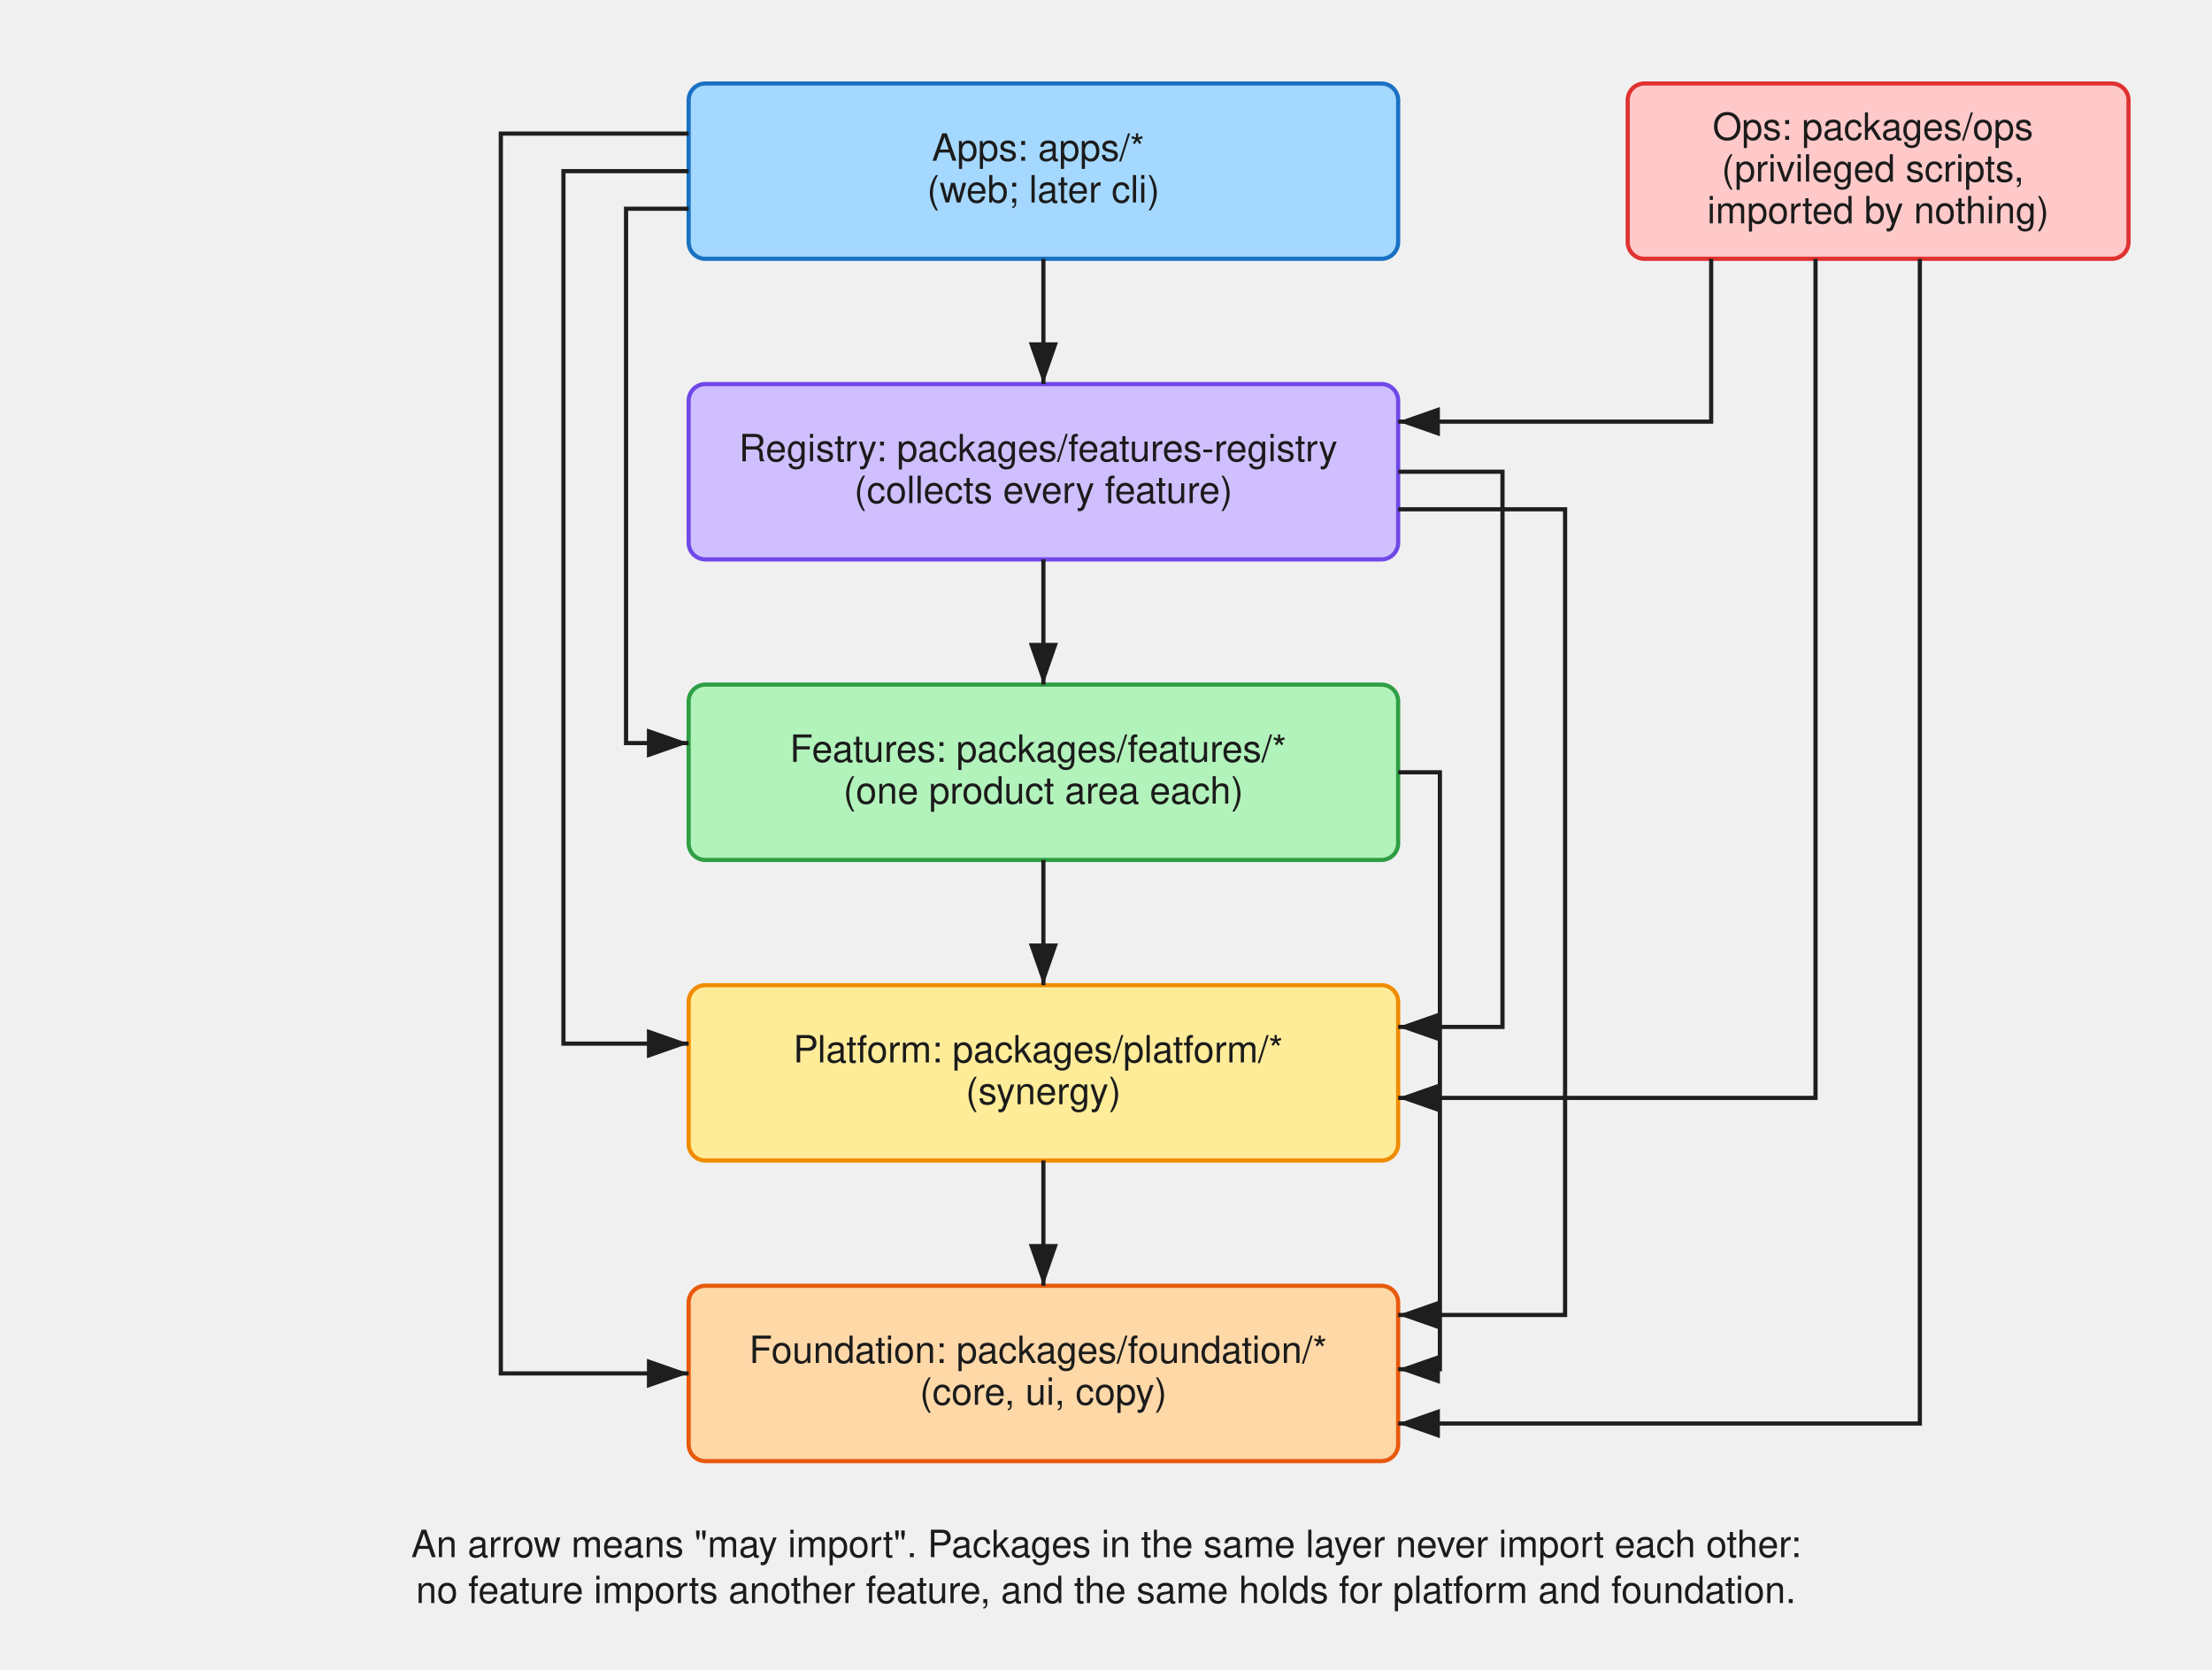
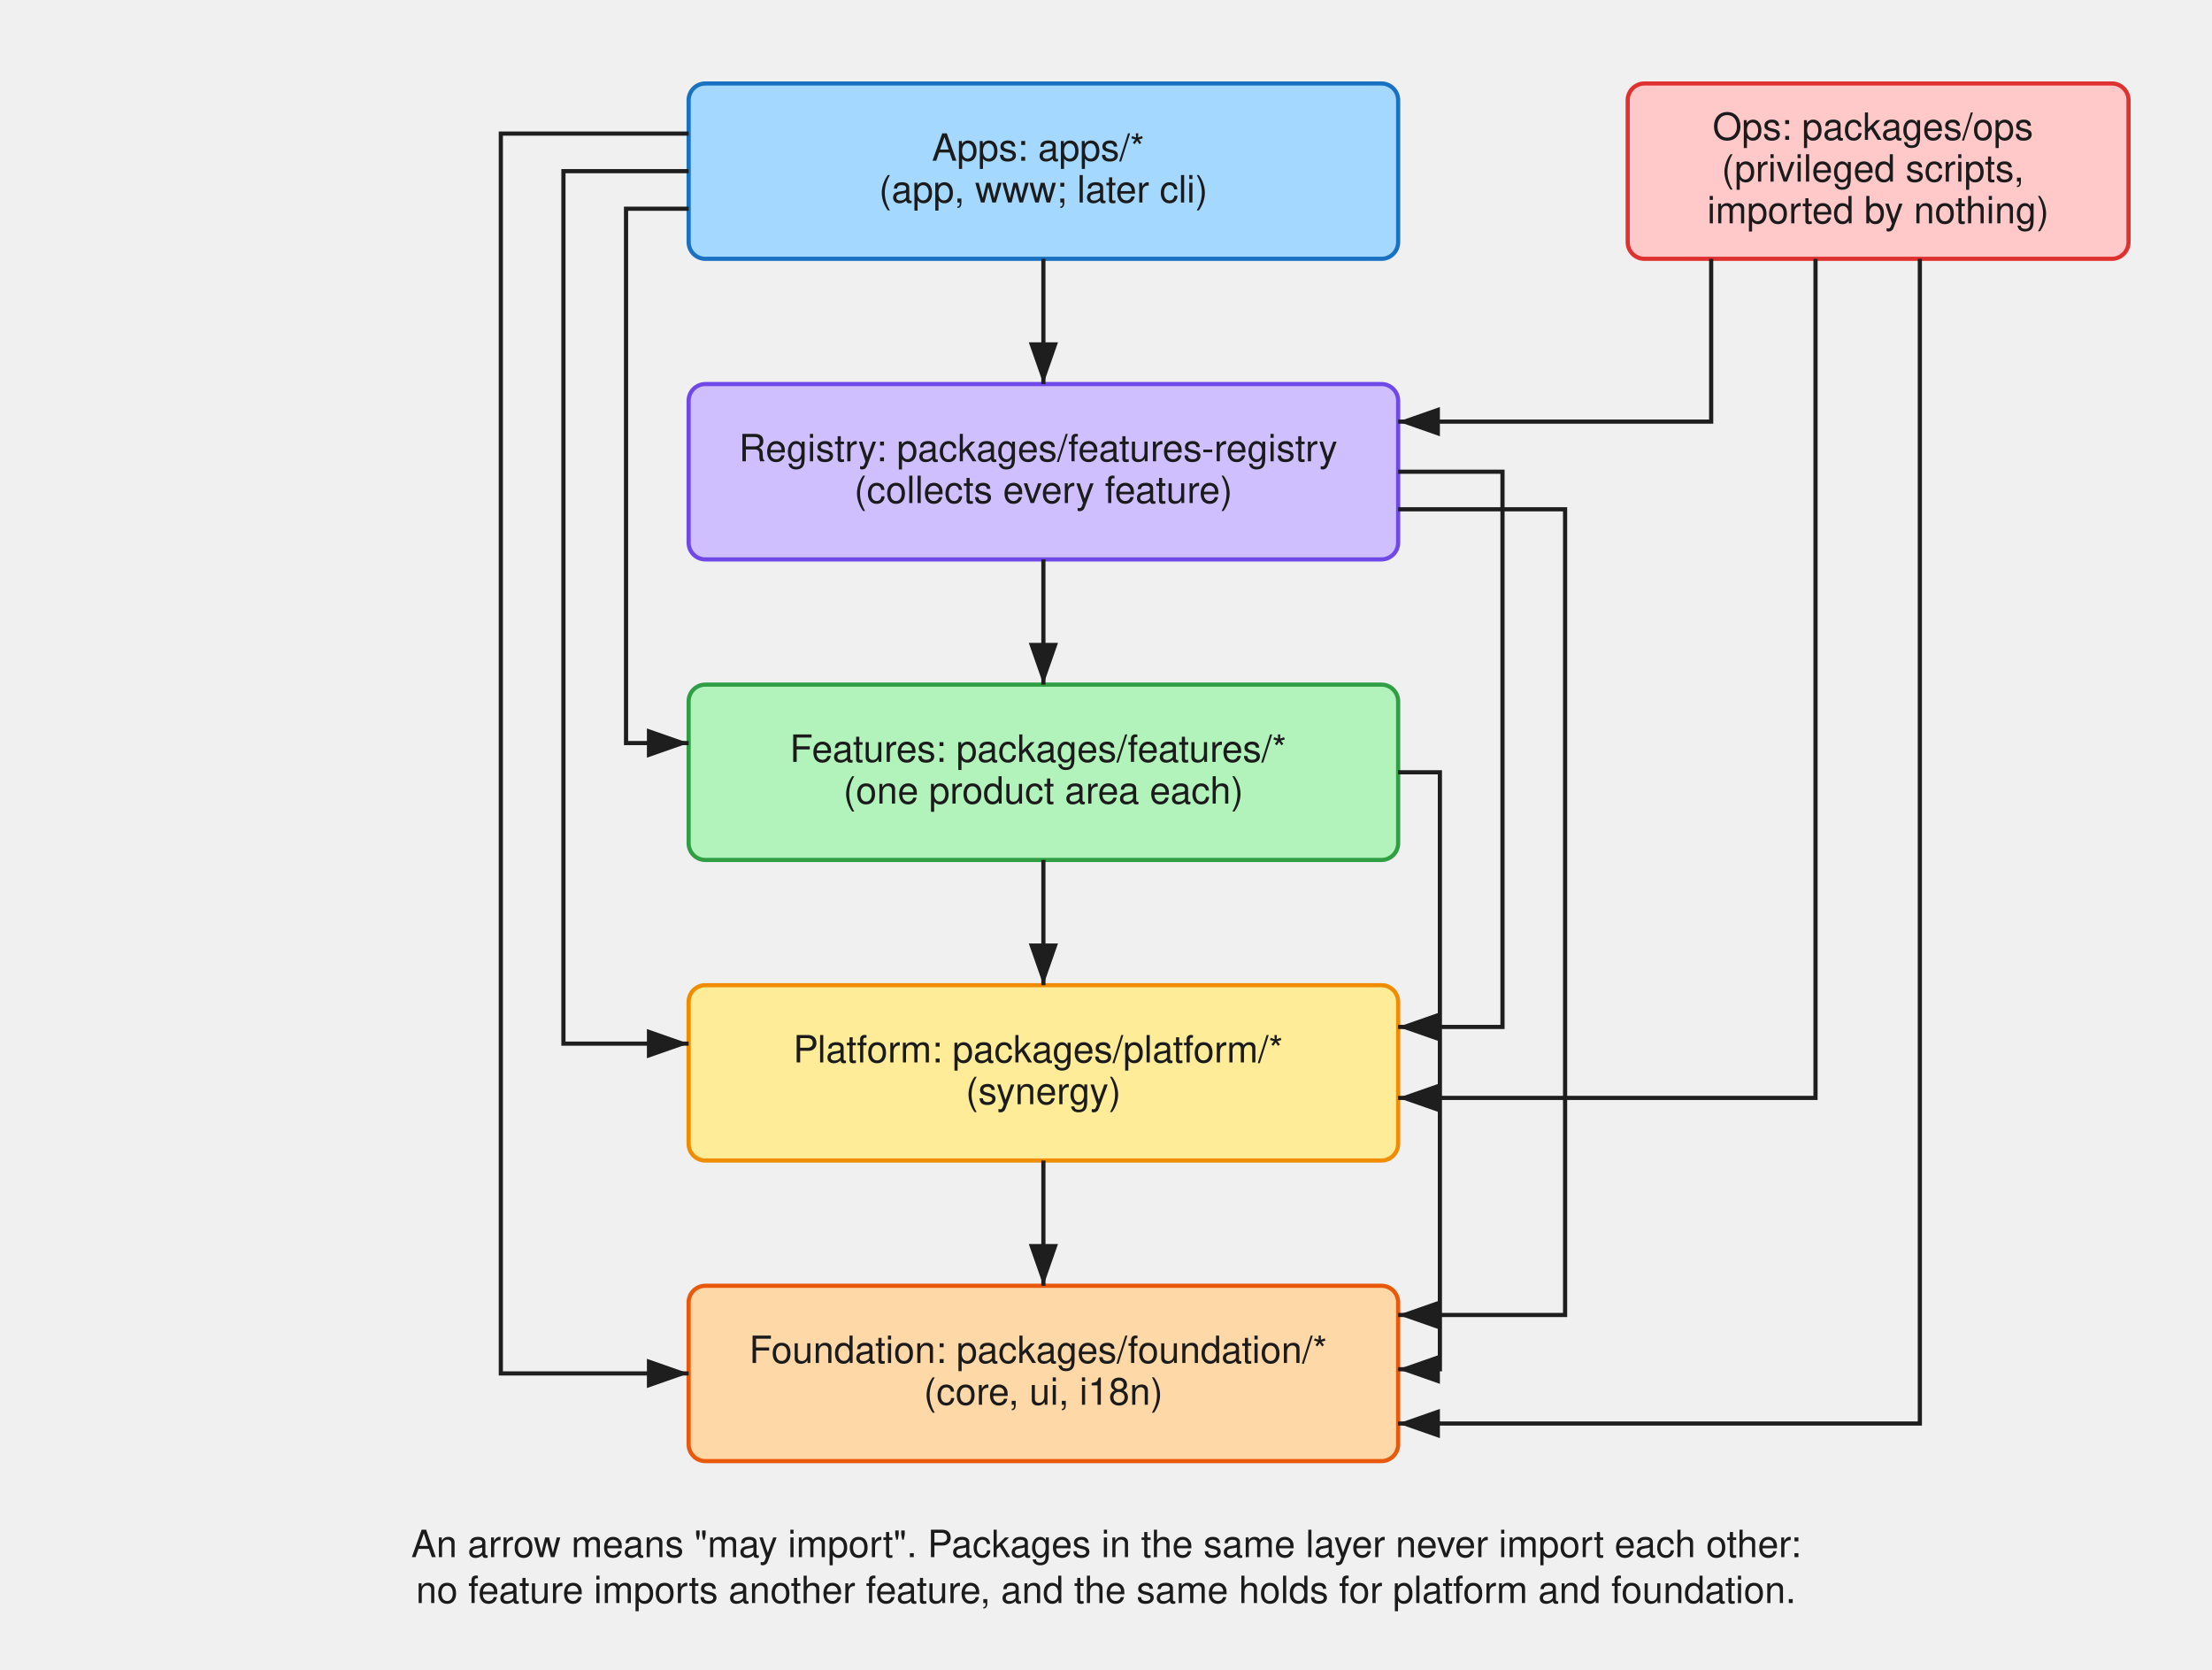
<svg xmlns="http://www.w3.org/2000/svg" viewBox="0 0 1060 800" width="1060" height="800">
  <style>
    /* Follows the reader's light or dark setting, like the rest of arkive. */
    [fill="#ffffff"] { fill: none; }
    text[fill] { fill: #1b1b1b; font-size: 18px; font-family: system-ui, -apple-system, "Segoe UI", Helvetica, Arial, sans-serif; }
    @media (prefers-color-scheme: dark) {
      [fill="#a5d8ff"] { fill: #173452; }
      [stroke="#a5d8ff"] { stroke: #173452; }
      [fill="#b2f2bb"] { fill: #173a22; }
      [stroke="#b2f2bb"] { stroke: #173a22; }
      [fill="#d0bfff"] { fill: #2b2350; }
      [stroke="#d0bfff"] { stroke: #2b2350; }
      [fill="#dee2e6"] { fill: #2a2d31; }
      [stroke="#dee2e6"] { stroke: #2a2d31; }
      [fill="#ffc9c9"] { fill: #47201f; }
      [stroke="#ffc9c9"] { stroke: #47201f; }
      [fill="#ffd8a8"] { fill: #45290f; }
      [stroke="#ffd8a8"] { stroke: #45290f; }
      [fill="#ffec99"] { fill: #3f3610; }
      [stroke="#ffec99"] { stroke: #3f3610; }
      [fill="#f8f9fa"] { fill: #1a1b1d; }
      [stroke="#f8f9fa"] { stroke: #1a1b1d; }
      [fill="#1971c2"] { fill: #4dabf7; }
      [stroke="#1971c2"] { stroke: #4dabf7; }
      [fill="#2f9e44"] { fill: #51cf66; }
      [stroke="#2f9e44"] { stroke: #51cf66; }
      [fill="#7048e8"] { fill: #9775fa; }
      [stroke="#7048e8"] { stroke: #9775fa; }
      [fill="#495057"] { fill: #adb5bd; }
      [stroke="#495057"] { stroke: #adb5bd; }
      [fill="#e03131"] { fill: #ff8787; }
      [stroke="#e03131"] { stroke: #ff8787; }
      [fill="#e8590c"] { fill: #ff922b; }
      [stroke="#e8590c"] { stroke: #ff922b; }
      [fill="#f08c00"] { fill: #fcc419; }
      [stroke="#f08c00"] { stroke: #fcc419; }
      [fill="#1e1e1e"] { fill: #e9e9e7; }
      [stroke="#1e1e1e"] { stroke: #e9e9e7; }
      text[fill] { fill: #e9e9e7; }
    }
  </style>
  <defs>
    <marker id="arrowhead" markerWidth="10" markerHeight="7" refX="10" refY="3.5" orient="auto">
      <polygon points="0 0, 10 3.5, 0 7" fill="#1e1e1e" />
    </marker>
  </defs>
  <rect x="0" y="0" width="1060" height="800" fill="#ffffff" />
  <rect x="330" y="40" width="340" height="84" rx="8" ry="8" fill="#a5d8ff" stroke="#1971c2" stroke-width="2" opacity="1" />
  <rect x="330" y="184" width="340" height="84" rx="8" ry="8" fill="#d0bfff" stroke="#7048e8" stroke-width="2" opacity="1" />
  <rect x="330" y="328" width="340" height="84" rx="8" ry="8" fill="#b2f2bb" stroke="#2f9e44" stroke-width="2" opacity="1" />
  <rect x="330" y="472" width="340" height="84" rx="8" ry="8" fill="#ffec99" stroke="#f08c00" stroke-width="2" opacity="1" />
  <rect x="330" y="616" width="340" height="84" rx="8" ry="8" fill="#ffd8a8" stroke="#e8590c" stroke-width="2" opacity="1" />
  <rect x="780" y="40" width="240" height="84" rx="8" ry="8" fill="#ffc9c9" stroke="#e03131" stroke-width="2" opacity="1" />
  <polyline points="500.0,124 500.0,184" fill="none" stroke="#1e1e1e" stroke-width="2" marker-end="url(#arrowhead)" />
  <polyline points="500.0,268 500.0,328" fill="none" stroke="#1e1e1e" stroke-width="2" marker-end="url(#arrowhead)" />
  <polyline points="500.0,412 500.0,472" fill="none" stroke="#1e1e1e" stroke-width="2" marker-end="url(#arrowhead)" />
  <polyline points="500.0,556 500.0,616" fill="none" stroke="#1e1e1e" stroke-width="2" marker-end="url(#arrowhead)" />
  <polyline points="330,100 300,100 300,356 330,356" fill="none" stroke="#1e1e1e" stroke-width="2" marker-end="url(#arrowhead)" />
  <polyline points="330,82 270,82 270,500 330,500" fill="none" stroke="#1e1e1e" stroke-width="2" marker-end="url(#arrowhead)" />
  <polyline points="330,64 240,64 240,658 330,658" fill="none" stroke="#1e1e1e" stroke-width="2" marker-end="url(#arrowhead)" />
  <polyline points="670,370 690,370 690,656 670,656" fill="none" stroke="#1e1e1e" stroke-width="2" marker-end="url(#arrowhead)" />
  <polyline points="670,226 720,226 720,492 670,492" fill="none" stroke="#1e1e1e" stroke-width="2" marker-end="url(#arrowhead)" />
  <polyline points="670,244 750,244 750,630 670,630" fill="none" stroke="#1e1e1e" stroke-width="2" marker-end="url(#arrowhead)" />
  <polyline points="820,124 820,202 670,202" fill="none" stroke="#1e1e1e" stroke-width="2" marker-end="url(#arrowhead)" />
  <polyline points="870,124 870,526 670,526" fill="none" stroke="#1e1e1e" stroke-width="2" marker-end="url(#arrowhead)" />
  <polyline points="920,124 920,682 670,682" fill="none" stroke="#1e1e1e" stroke-width="2" marker-end="url(#arrowhead)" />
  <text x="500.0" y="77.0" font-family="Virgil, Segoe UI Emoji, Helvetica, Arial, sans-serif" font-size="16" fill="#1971c2" text-anchor="middle">
    <tspan x="500.0" dy="0">Apps: apps/*</tspan>
-     <tspan x="500.0" dy="20">(web; later cli)</tspan>
+     <tspan x="500.0" dy="20">(app, www; later cli)</tspan>
  </text>
  <text x="500.0" y="221.0" font-family="Virgil, Segoe UI Emoji, Helvetica, Arial, sans-serif" font-size="16" fill="#7048e8" text-anchor="middle">
    <tspan x="500.0" dy="0">Registry: packages/features-registry</tspan>
    <tspan x="500.0" dy="20">(collects every feature)</tspan>
  </text>
  <text x="500.0" y="365.0" font-family="Virgil, Segoe UI Emoji, Helvetica, Arial, sans-serif" font-size="16" fill="#2f9e44" text-anchor="middle">
    <tspan x="500.0" dy="0">Features: packages/features/*</tspan>
    <tspan x="500.0" dy="20">(one product area each)</tspan>
  </text>
  <text x="500.0" y="509.0" font-family="Virgil, Segoe UI Emoji, Helvetica, Arial, sans-serif" font-size="16" fill="#f08c00" text-anchor="middle">
    <tspan x="500.0" dy="0">Platform: packages/platform/*</tspan>
    <tspan x="500.0" dy="20">(synergy)</tspan>
  </text>
  <text x="500.0" y="653.0" font-family="Virgil, Segoe UI Emoji, Helvetica, Arial, sans-serif" font-size="16" fill="#e8590c" text-anchor="middle">
    <tspan x="500.0" dy="0">Foundation: packages/foundation/*</tspan>
-     <tspan x="500.0" dy="20">(core, ui, copy)</tspan>
+     <tspan x="500.0" dy="20">(core, ui, i18n)</tspan>
  </text>
  <text x="900.0" y="67.0" font-family="Virgil, Segoe UI Emoji, Helvetica, Arial, sans-serif" font-size="16" fill="#e03131" text-anchor="middle">
    <tspan x="900.0" dy="0">Ops: packages/ops</tspan>
    <tspan x="900.0" dy="20">(privileged scripts,</tspan>
    <tspan x="900.0" dy="20">imported by nothing)</tspan>
  </text>
  <text x="530.0" y="746" font-family="Virgil, Segoe UI Emoji, Helvetica, Arial, sans-serif" font-size="16" fill="#1e1e1e" text-anchor="middle">An arrow means "may import". Packages in the same layer never import each other:</text>
  <text x="530.0" y="768" font-family="Virgil, Segoe UI Emoji, Helvetica, Arial, sans-serif" font-size="16" fill="#1e1e1e" text-anchor="middle">no feature imports another feature, and the same holds for platform and foundation.</text>
</svg>
